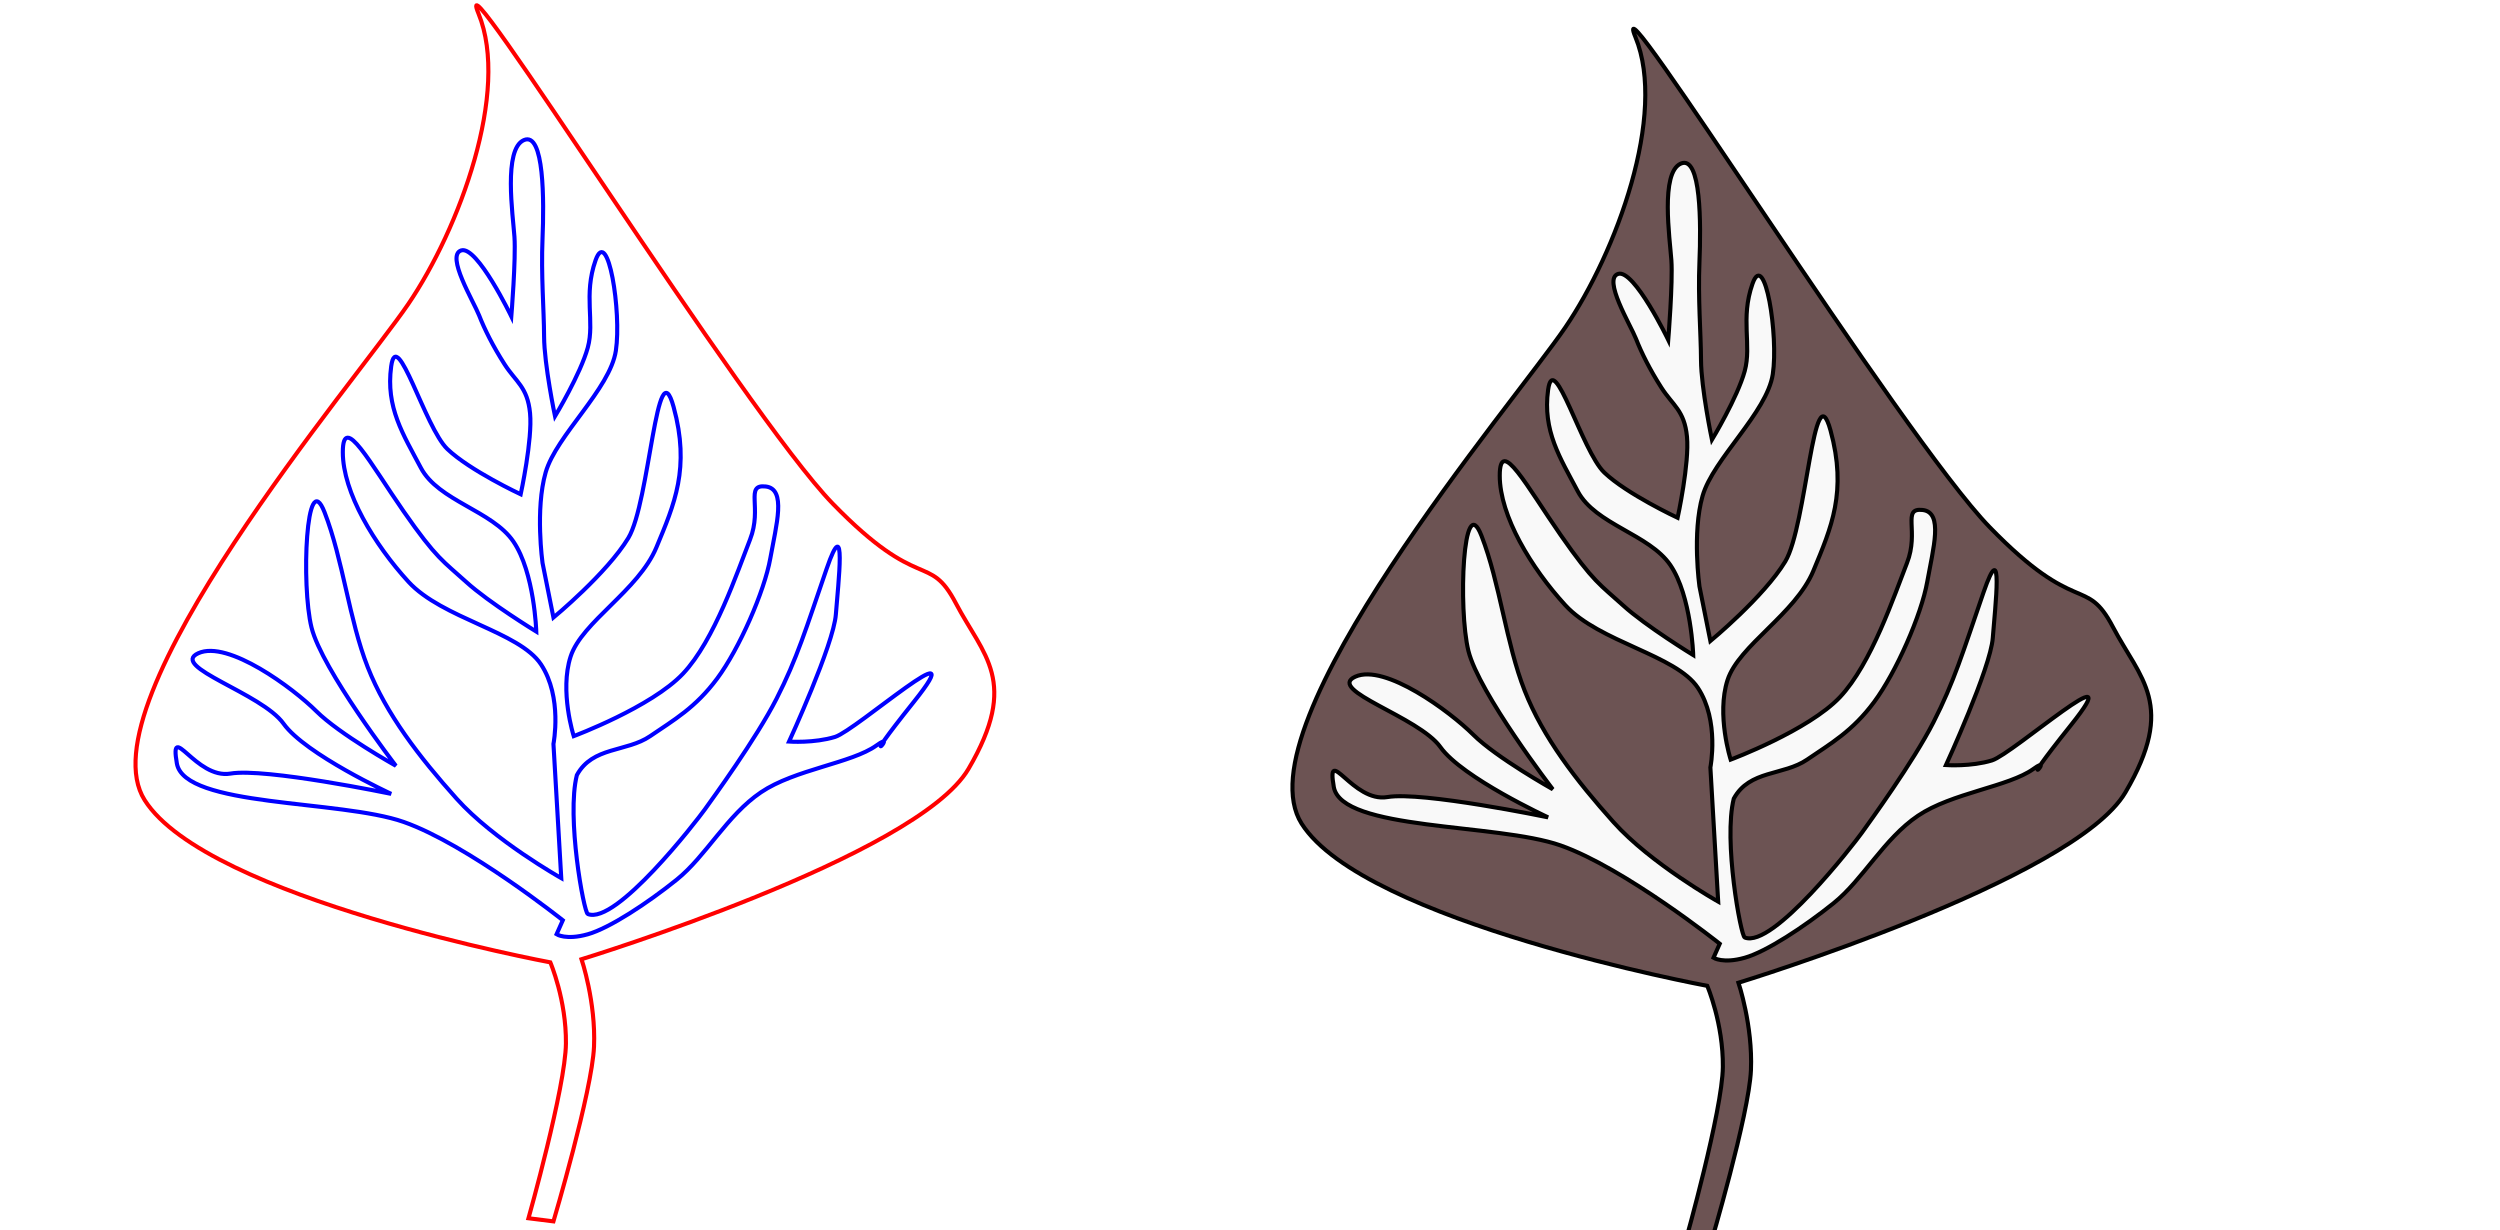
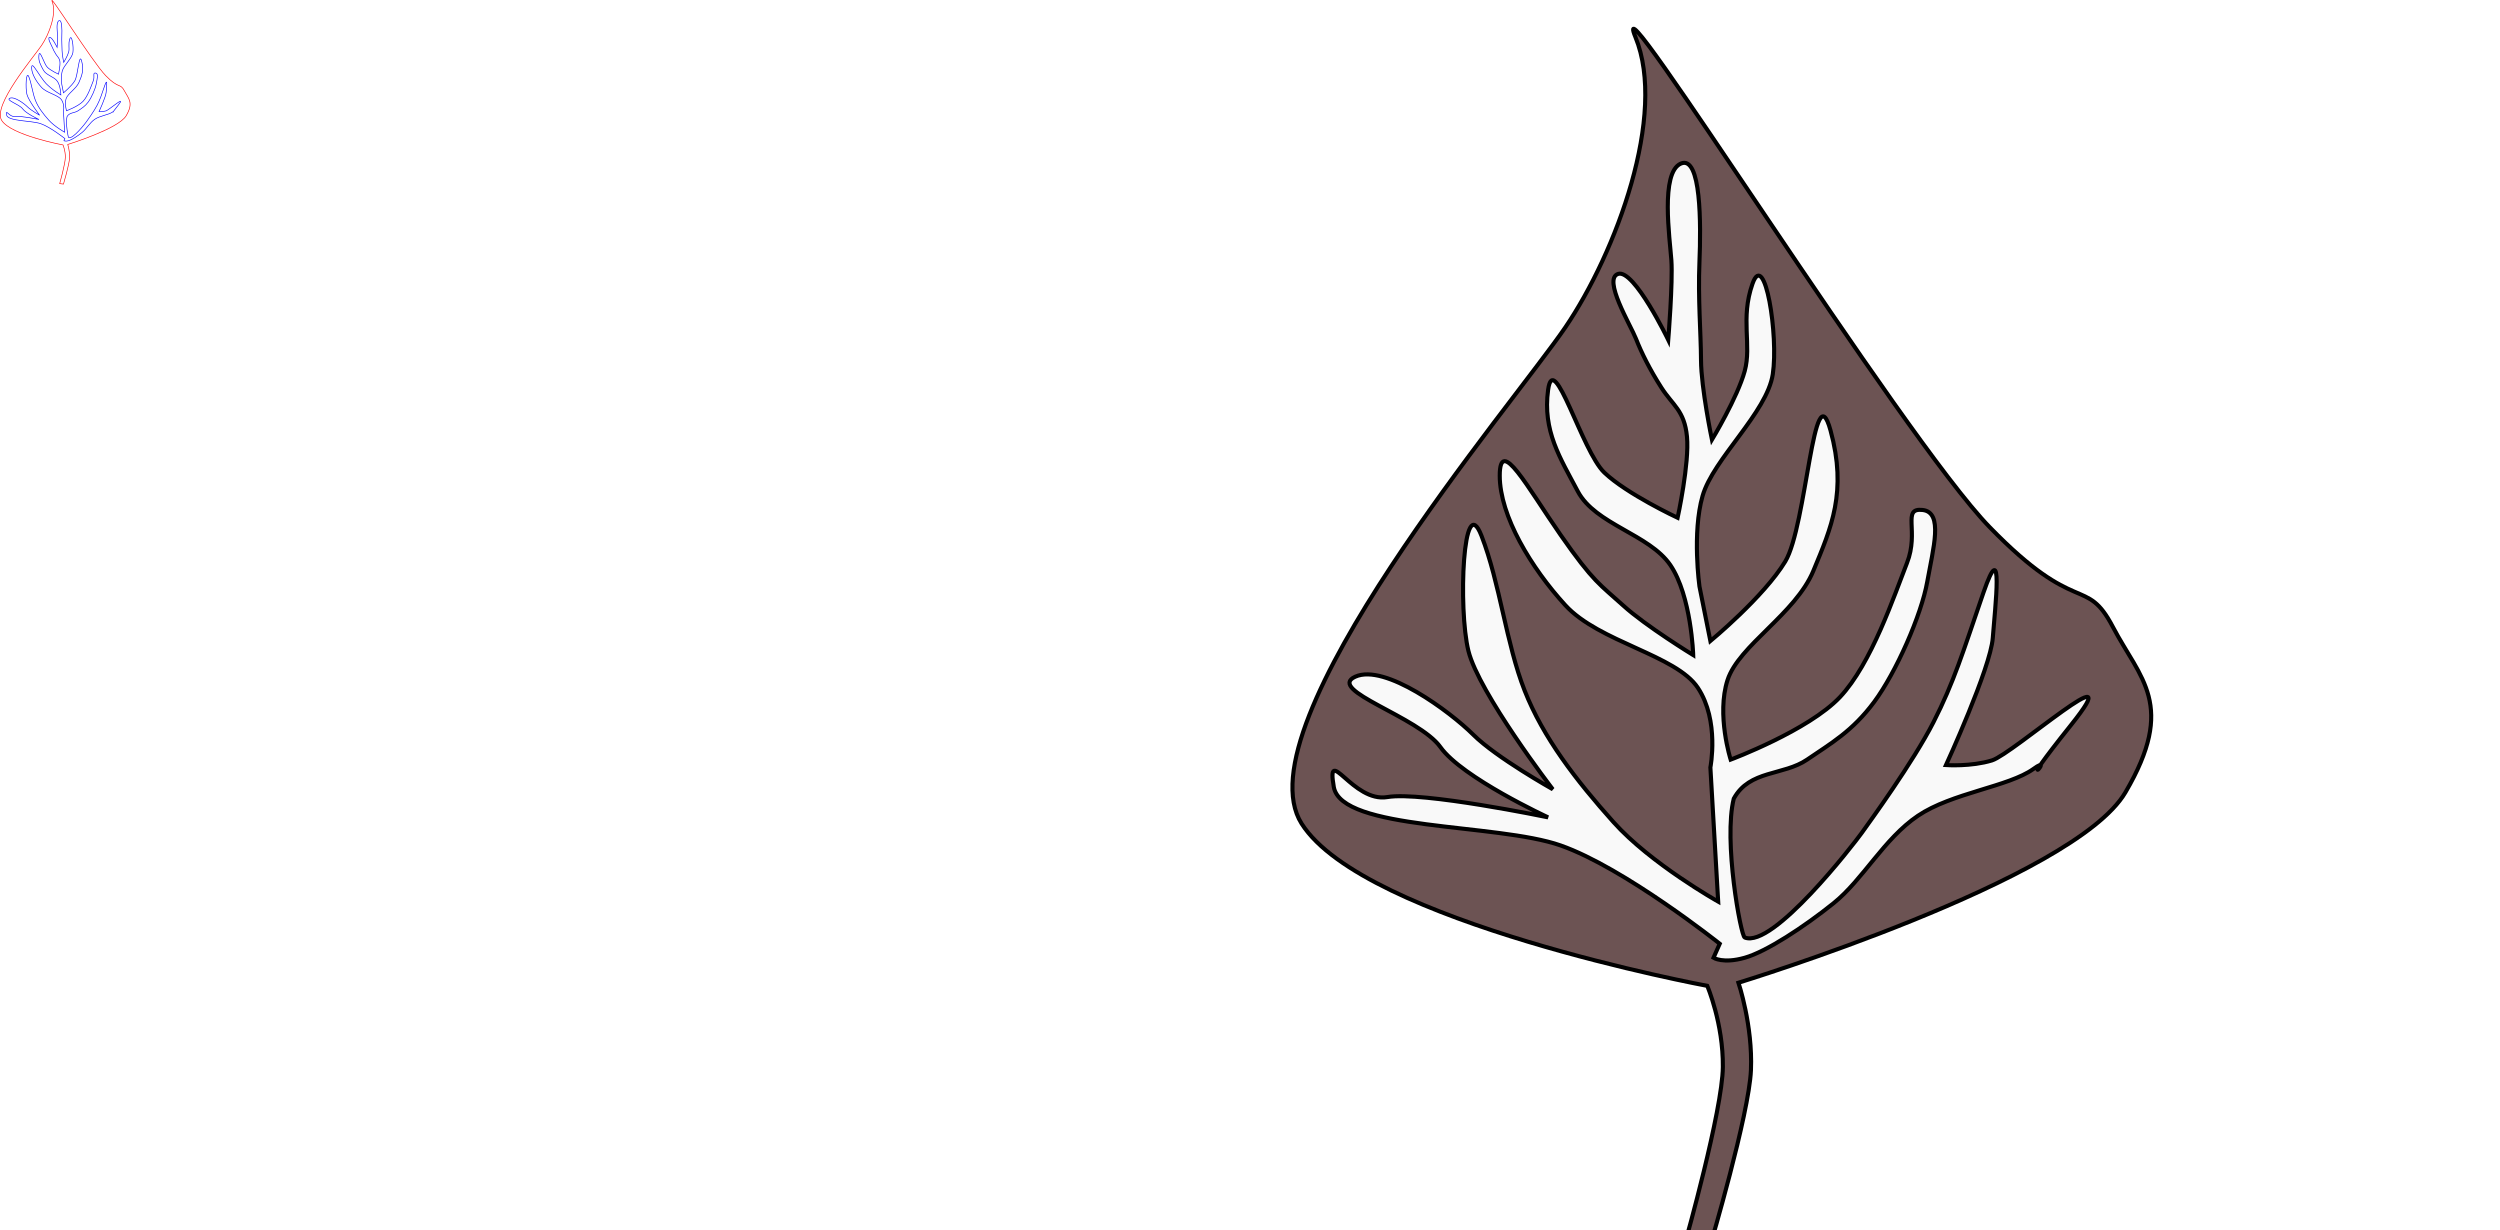
<svg xmlns="http://www.w3.org/2000/svg" width="1220mm" height="600mm" viewBox="0 0 1220 600" version="1.1" id="svg5">
  <defs id="defs2" />
  <g id="layer1" style="display:inline">
    <path style="fill:#6c5353;stroke:#000000;stroke-width:2;stroke-linecap:butt;stroke-linejoin:miter;stroke-miterlimit:4;stroke-dasharray:none;stroke-opacity:1" d="m 834.662,607.492 c 0,0 18.858,-63.528 19.797,-85.277 0.938,-21.749 -6.091,-42.639 -6.091,-42.639 0,0 163.752,-50.144 188.828,-92.891 25.076,-42.748 7.185,-55.378 -6.091,-80.709 -13.276,-25.331 -17.265,-4.612 -60.151,-48.73 C 928.067,213.128 782.625,-19.62 798.115,18.165 813.605,55.95 788.75,123.158 763.852,159.787 738.953,196.415 604.739,353.848 635.175,401.913 c 30.435,48.065 197.965,79.186 197.965,79.186 0,0 7.838,18.339 7.614,39.593 -0.224,21.254 -18.274,85.277 -18.274,85.277 z" id="path177463" />
    <path style="fill:#f9f9f9;stroke:#000000;stroke-width:2;stroke-linecap:butt;stroke-linejoin:miter;stroke-miterlimit:4;stroke-dasharray:none;stroke-opacity:1" d="m 839.231,460.541 c 0,0 -46.54,-37.046 -77.663,-47.968 -31.124,-10.922 -106.981,-7.131 -110.681,-28.557 -3.699,-21.426 9.262,7.839 26.165,4.954 16.903,-2.885 78.425,9.898 78.425,9.898 0,0 -41.919,-19.356 -52.537,-34.263 -10.618,-14.907 -56.031,-27.829 -41.571,-34.378 14.46,-6.549 46.312,17.084 57.561,28.287 11.248,11.203 38.832,26.649 38.832,26.649 0,0 -36.078,-47.009 -41.17,-67.504 -5.092,-20.495 -2.667,-79.446 6.368,-56.213 9.036,23.233 12.004,52.545 21.058,75.557 9.054,23.012 25.165,43.859 43.362,64.187 18.196,20.328 51.091,38.793 51.091,38.793 l -3.807,-65.481 c 0,0 4.536,-22.766 -6.091,-38.832 -10.628,-16.066 -48.173,-22.264 -64.719,-40.354 -16.546,-18.09 -31.988,-43.505 -31.979,-63.196 0.009,-19.691 13.478,5.615 29.695,28.933 16.216,23.319 19.458,24.33 30.51,34.394 11.052,10.064 34.209,24.234 34.209,24.234 0,0 -0.89,-28.825 -11.16,-43.923 -10.27,-15.097 -36.618,-19.797 -45.184,-36.025 -8.566,-16.228 -17.211,-29.438 -14.467,-49.491 2.745,-20.053 16.474,29.887 27.411,40.354 10.937,10.468 35.786,22.081 35.786,22.081 0,0 5.818,-26.75 4.568,-39.593 -1.25,-12.843 -6.9,-15.186 -12.498,-23.941 -5.598,-8.756 -9.733,-17.056 -12.351,-23.75 -2.618,-6.694 -16.46,-29.354 -8.707,-31.734 7.753,-2.379 24.419,32.218 24.419,32.218 0,0 2.277,-28.125 1.523,-38.832 -0.754,-10.707 -5.441,-42.778 4.584,-47.2 10.025,-4.422 9.867,29.85 9.121,47.962 -0.746,18.112 0.695,34.4 0.761,47.968 0.067,13.568 5.33,38.832 5.33,38.832 0,0 12.472,-20.653 15.989,-33.502 3.517,-12.849 -2.225,-25.523 3.807,-42.639 6.032,-17.116 12.759,25.408 9.898,44.161 -2.861,18.753 -29.09,41.323 -34.263,59.389 -5.173,18.066 -1.523,44.161 -1.523,44.161 l 5.33,26.649 c 0,0 26.115,-21.575 36.547,-38.832 10.432,-17.256 13.88,-93.852 22.081,-63.958 8.2,29.894 0.374,47.469 -8.375,68.526 -8.749,21.058 -36.398,36.39 -41.877,53.298 -5.479,16.908 1.523,38.832 1.523,38.832 0,0 37.882,-14.16 53.298,-30.456 15.416,-16.296 26.626,-49.941 32.74,-65.481 6.114,-15.539 -2.67,-27.028 7.614,-25.888 10.284,1.141 5.168,18.747 2.284,35.025 -2.884,16.278 -15.238,44.265 -25.888,58.628 -10.65,14.363 -21.221,20.296 -32.74,28.172 -11.519,7.876 -28.091,4.949 -35.786,19.035 -5.113,20.407 3.389,66.903 5.33,67.765 13.688,5.62 53.298,-45.684 57.105,-51.014 3.807,-5.33 25.022,-34.438 35.025,-54.06 10.003,-19.622 14.318,-33.973 24.365,-63.197 10.047,-29.224 5.666,7.343 4.568,22.081 -1.098,14.738 -22.842,62.054 -22.842,62.054 0,0 12.281,0.867 22.461,-2.284 10.18,-3.151 68.874,-55.193 38.451,-17.132 -30.423,38.061 -6.25,12.668 -18.274,21.319 -12.024,8.651 -39.77,11.639 -56.344,22.842 -16.574,11.203 -26.806,31.135 -41.116,42.639 -14.31,11.504 -32.789,23.651 -43.4,26.649 -10.611,2.998 -15.228,0 -15.228,0 z" id="path179324" />
-     <path style="fill:none;stroke:#ff0000;stroke-width:2;stroke-linecap:butt;stroke-linejoin:miter;stroke-miterlimit:4;stroke-dasharray:none;stroke-opacity:1" d="m 270.083,596.027 c 0,0 18.858,-63.528 19.797,-85.277 0.938,-21.749 -6.091,-42.639 -6.091,-42.639 0,0 163.752,-50.144 188.828,-92.891 25.076,-42.748 7.185,-55.378 -6.091,-80.709 -13.276,-25.331 -17.264,-4.612 -60.151,-48.73 C 363.487,201.663 218.045,-31.085 233.535,6.7 249.025,44.485 224.17,111.693 199.272,148.321 174.374,184.949 40.16,342.382 70.595,390.448 c 30.435,48.065 197.965,79.186 197.965,79.186 0,0 7.838,18.339 7.614,39.593 -0.224,21.254 -18.274,85.277 -18.274,85.277 z" id="path177463-6" />
-     <path style="fill:none;stroke:#0000ff;stroke-width:2;stroke-linecap:butt;stroke-linejoin:miter;stroke-miterlimit:4;stroke-dasharray:none;stroke-opacity:1" d="m 274.651,449.076 c 0,0 -46.54,-37.046 -77.663,-47.968 -31.124,-10.922 -106.981,-7.131 -110.681,-28.557 -3.699,-21.426 9.262,7.839 26.165,4.954 16.903,-2.885 78.425,9.898 78.425,9.898 0,0 -41.919,-19.356 -52.537,-34.263 -10.618,-14.907 -56.031,-27.829 -41.571,-34.378 14.46,-6.549 46.312,17.084 57.561,28.287 11.248,11.203 38.832,26.649 38.832,26.649 0,0 -36.078,-47.009 -41.17,-67.504 -5.092,-20.495 -2.667,-79.446 6.368,-56.213 9.036,23.233 12.004,52.545 21.058,75.557 9.054,23.012 25.165,43.859 43.362,64.187 18.196,20.328 51.091,38.793 51.091,38.793 l -3.807,-65.481 c 0,0 4.536,-22.766 -6.091,-38.832 -10.628,-16.066 -48.173,-22.264 -64.719,-40.354 -16.546,-18.09 -31.988,-43.505 -31.979,-63.196 0.009,-19.691 13.478,5.615 29.695,28.933 16.216,23.319 19.458,24.33 30.51,34.394 11.052,10.064 34.209,24.234 34.209,24.234 0,0 -0.89,-28.825 -11.16,-43.923 -10.27,-15.097 -36.618,-19.797 -45.184,-36.025 -8.566,-16.228 -17.211,-29.438 -14.467,-49.491 2.745,-20.053 16.474,29.887 27.411,40.354 10.937,10.468 35.786,22.081 35.786,22.081 0,0 5.818,-26.75 4.568,-39.593 -1.25,-12.843 -6.9,-15.186 -12.498,-23.941 -5.598,-8.756 -9.733,-17.056 -12.351,-23.75 -2.618,-6.694 -16.46,-29.354 -8.707,-31.734 7.753,-2.379 24.419,32.218 24.419,32.218 0,0 2.277,-28.125 1.523,-38.832 -0.754,-10.707 -5.441,-42.778 4.584,-47.2 10.025,-4.422 9.867,29.85 9.121,47.962 -0.746,18.112 0.695,34.4 0.761,47.968 0.067,13.568 5.33,38.832 5.33,38.832 0,0 12.472,-20.653 15.989,-33.502 3.517,-12.849 -2.225,-25.523 3.807,-42.639 6.032,-17.116 12.759,25.408 9.898,44.161 -2.861,18.753 -29.09,41.323 -34.263,59.389 -5.173,18.066 -1.523,44.161 -1.523,44.161 l 5.33,26.649 c 0,0 26.115,-21.575 36.547,-38.832 10.432,-17.256 13.88,-93.852 22.081,-63.958 8.2,29.894 0.374,47.469 -8.375,68.526 -8.749,21.058 -36.398,36.39 -41.877,53.298 -5.479,16.908 1.523,38.832 1.523,38.832 0,0 37.882,-14.16 53.298,-30.456 15.416,-16.296 26.626,-49.941 32.74,-65.481 6.114,-15.539 -2.67,-27.028 7.614,-25.888 10.284,1.141 5.168,18.747 2.284,35.025 -2.884,16.278 -15.238,44.265 -25.888,58.628 -10.65,14.363 -21.221,20.296 -32.74,28.172 -11.519,7.876 -28.091,4.949 -35.786,19.035 -5.113,20.407 3.389,66.903 5.33,67.765 13.688,5.62 53.298,-45.684 57.105,-51.014 3.807,-5.33 25.022,-34.438 35.025,-54.06 10.003,-19.622 14.318,-33.973 24.365,-63.197 10.047,-29.224 5.666,7.343 4.568,22.081 -1.098,14.738 -22.842,62.054 -22.842,62.054 0,0 12.281,0.867 22.461,-2.284 10.18,-3.151 68.874,-55.193 38.451,-17.132 -30.423,38.061 -6.249,12.668 -18.274,21.319 -12.024,8.651 -39.77,11.639 -56.344,22.842 -16.574,11.203 -26.806,31.135 -41.116,42.639 -14.31,11.504 -32.789,23.651 -43.4,26.649 -10.611,2.998 -15.228,0 -15.228,0 z" id="path179324-0" />
+     <g id="g2169" transform="matrix(0.1511197,0,0,0.1511197,-9.839014,-0.2372179)">
+       <path style="fill:none;stroke:#ff0000;stroke-width:2;stroke-linecap:butt;stroke-linejoin:miter;stroke-miterlimit:4;stroke-dasharray:none;stroke-opacity:1" d="m 270.083,596.027 c 0,0 18.858,-63.528 19.797,-85.277 0.938,-21.749 -6.091,-42.639 -6.091,-42.639 0,0 163.752,-50.144 188.828,-92.891 25.076,-42.748 7.185,-55.378 -6.091,-80.709 -13.276,-25.331 -17.264,-4.612 -60.151,-48.73 C 363.487,201.663 218.045,-31.085 233.535,6.7 249.025,44.485 224.17,111.693 199.272,148.321 174.374,184.949 40.16,342.382 70.595,390.448 c 30.435,48.065 197.965,79.186 197.965,79.186 0,0 7.838,18.339 7.614,39.593 -0.224,21.254 -18.274,85.277 -18.274,85.277 z" id="path177463-6" />
+       <path style="fill:none;stroke:#0000ff;stroke-width:2;stroke-linecap:butt;stroke-linejoin:miter;stroke-miterlimit:4;stroke-dasharray:none;stroke-opacity:1" d="m 274.651,449.076 c 0,0 -46.54,-37.046 -77.663,-47.968 -31.124,-10.922 -106.981,-7.131 -110.681,-28.557 -3.699,-21.426 9.262,7.839 26.165,4.954 16.903,-2.885 78.425,9.898 78.425,9.898 0,0 -41.919,-19.356 -52.537,-34.263 -10.618,-14.907 -56.031,-27.829 -41.571,-34.378 14.46,-6.549 46.312,17.084 57.561,28.287 11.248,11.203 38.832,26.649 38.832,26.649 0,0 -36.078,-47.009 -41.17,-67.504 -5.092,-20.495 -2.667,-79.446 6.368,-56.213 9.036,23.233 12.004,52.545 21.058,75.557 9.054,23.012 25.165,43.859 43.362,64.187 18.196,20.328 51.091,38.793 51.091,38.793 l -3.807,-65.481 c 0,0 4.536,-22.766 -6.091,-38.832 -10.628,-16.066 -48.173,-22.264 -64.719,-40.354 -16.546,-18.09 -31.988,-43.505 -31.979,-63.196 0.009,-19.691 13.478,5.615 29.695,28.933 16.216,23.319 19.458,24.33 30.51,34.394 11.052,10.064 34.209,24.234 34.209,24.234 0,0 -0.89,-28.825 -11.16,-43.923 -10.27,-15.097 -36.618,-19.797 -45.184,-36.025 -8.566,-16.228 -17.211,-29.438 -14.467,-49.491 2.745,-20.053 16.474,29.887 27.411,40.354 10.937,10.468 35.786,22.081 35.786,22.081 0,0 5.818,-26.75 4.568,-39.593 -1.25,-12.843 -6.9,-15.186 -12.498,-23.941 -5.598,-8.756 -9.733,-17.056 -12.351,-23.75 -2.618,-6.694 -16.46,-29.354 -8.707,-31.734 7.753,-2.379 24.419,32.218 24.419,32.218 0,0 2.277,-28.125 1.523,-38.832 -0.754,-10.707 -5.441,-42.778 4.584,-47.2 10.025,-4.422 9.867,29.85 9.121,47.962 -0.746,18.112 0.695,34.4 0.761,47.968 0.067,13.568 5.33,38.832 5.33,38.832 0,0 12.472,-20.653 15.989,-33.502 3.517,-12.849 -2.225,-25.523 3.807,-42.639 6.032,-17.116 12.759,25.408 9.898,44.161 -2.861,18.753 -29.09,41.323 -34.263,59.389 -5.173,18.066 -1.523,44.161 -1.523,44.161 l 5.33,26.649 c 0,0 26.115,-21.575 36.547,-38.832 10.432,-17.256 13.88,-93.852 22.081,-63.958 8.2,29.894 0.374,47.469 -8.375,68.526 -8.749,21.058 -36.398,36.39 -41.877,53.298 -5.479,16.908 1.523,38.832 1.523,38.832 0,0 37.882,-14.16 53.298,-30.456 15.416,-16.296 26.626,-49.941 32.74,-65.481 6.114,-15.539 -2.67,-27.028 7.614,-25.888 10.284,1.141 5.168,18.747 2.284,35.025 -2.884,16.278 -15.238,44.265 -25.888,58.628 -10.65,14.363 -21.221,20.296 -32.74,28.172 -11.519,7.876 -28.091,4.949 -35.786,19.035 -5.113,20.407 3.389,66.903 5.33,67.765 13.688,5.62 53.298,-45.684 57.105,-51.014 3.807,-5.33 25.022,-34.438 35.025,-54.06 10.003,-19.622 14.318,-33.973 24.365,-63.197 10.047,-29.224 5.666,7.343 4.568,22.081 -1.098,14.738 -22.842,62.054 -22.842,62.054 0,0 12.281,0.867 22.461,-2.284 10.18,-3.151 68.874,-55.193 38.451,-17.132 -30.423,38.061 -6.249,12.668 -18.274,21.319 -12.024,8.651 -39.77,11.639 -56.344,22.842 -16.574,11.203 -26.806,31.135 -41.116,42.639 -14.31,11.504 -32.789,23.651 -43.4,26.649 -10.611,2.998 -15.228,0 -15.228,0 z" id="path179324-0" />
+     </g>
+     <text xml:space="preserve" style="font-size:2.867px;line-height:1.25;font-family:sans-serif;letter-spacing:0px;word-spacing:0px;fill:#0000ff;fill-opacity:1;stroke-width:2.15;stroke-miterlimit:4;stroke-dasharray:none" x="-73.174" y="61.019" id="text37531-6">
+       <tspan id="tspan37529-6" style="fill:#0000ff;fill-opacity:1;stroke-width:2.15;stroke-miterlimit:4;stroke-dasharray:none" x="-73.174" y="61.019">=pass2:800mm/min:40%:#0000ff=</tspan>
+     </text>
+     <text xml:space="preserve" style="font-size:2.867px;line-height:1.25;font-family:sans-serif;letter-spacing:0px;word-spacing:0px;fill:#ff0000;fill-opacity:1;stroke-width:2.15" x="-74.276" y="71.259" id="text37531-6-9">
+       <tspan id="tspan37529-6-2" style="fill:#ff0000;fill-opacity:1;stroke-width:2.15" x="-74.276" y="71.259">=pass3:800mm/min:40%:#ff0000=</tspan>
+     </text>
+     <text xml:space="preserve" style="font-size:2.867px;line-height:1.25;font-family:sans-serif;letter-spacing:0px;word-spacing:0px;fill:#00ff00;fill-opacity:1;stroke-width:2.15" x="-74.166" y="49.136" id="text37531-6-2">
+       <tspan id="tspan37529-6-1" style="fill:#00ff00;fill-opacity:1;stroke-width:2.15" x="-74.166" y="49.136">=pass1:800mm/min:20%:#00ff00=</tspan>
+     </text>
  </g>
</svg>
